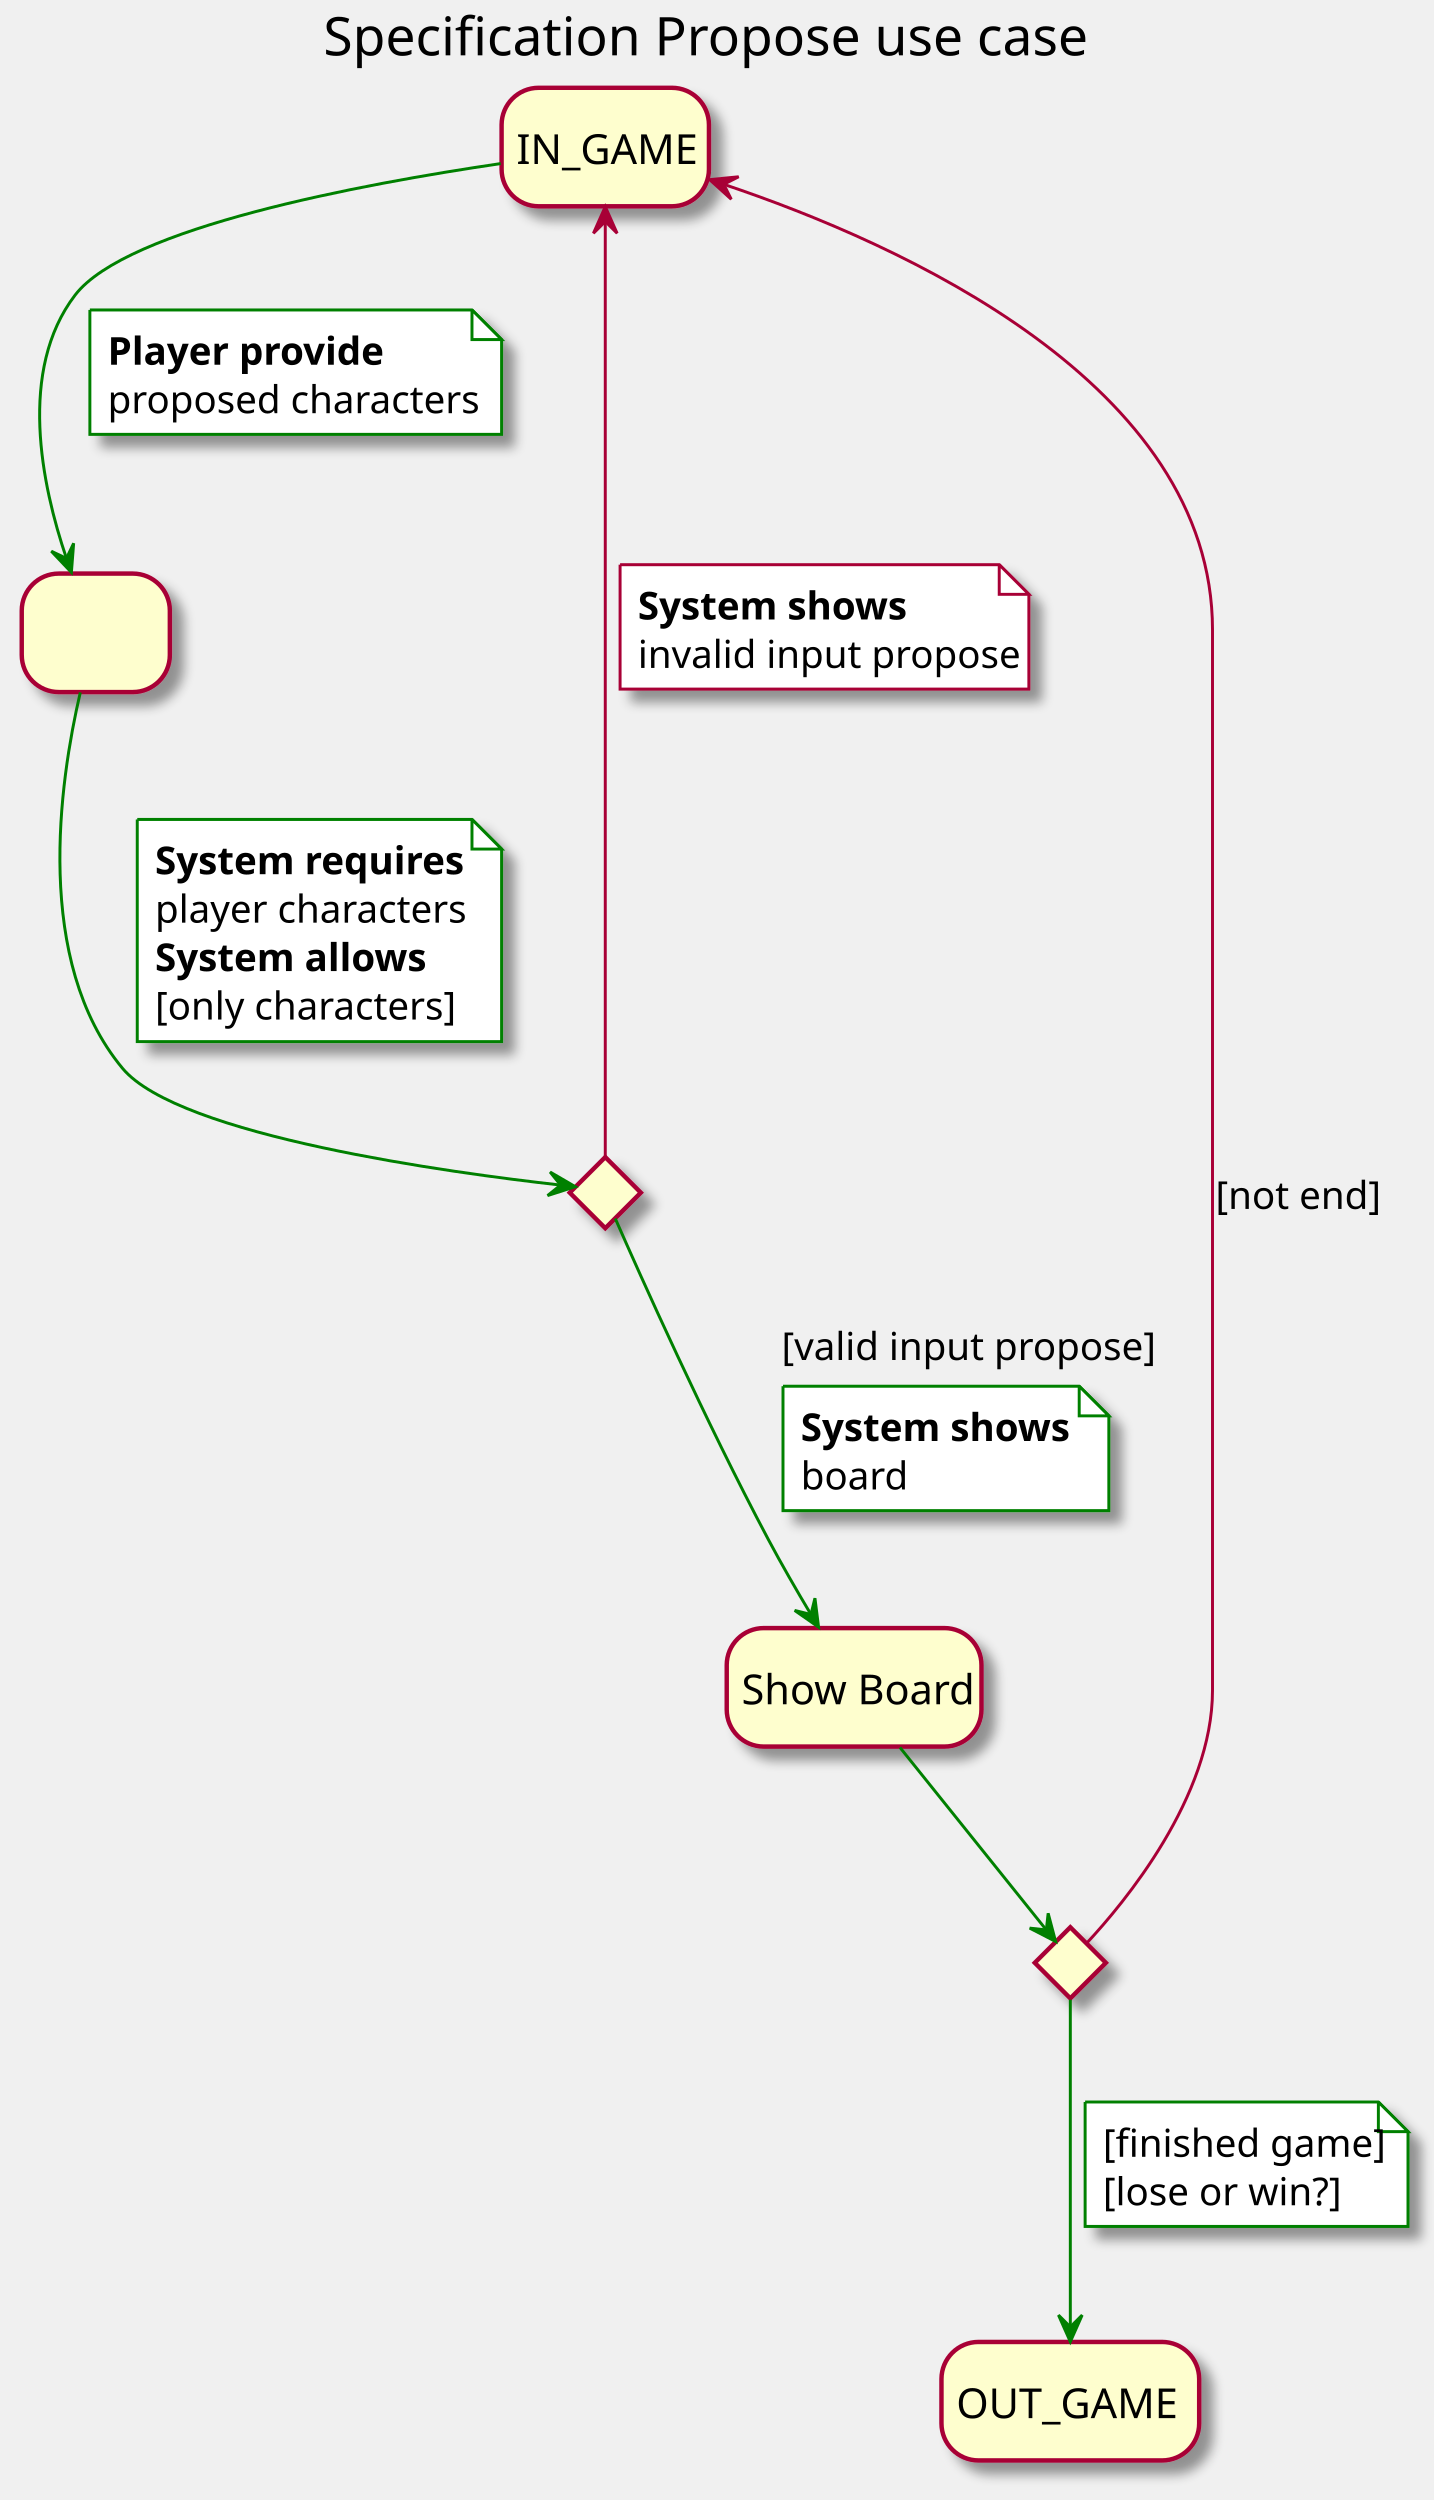
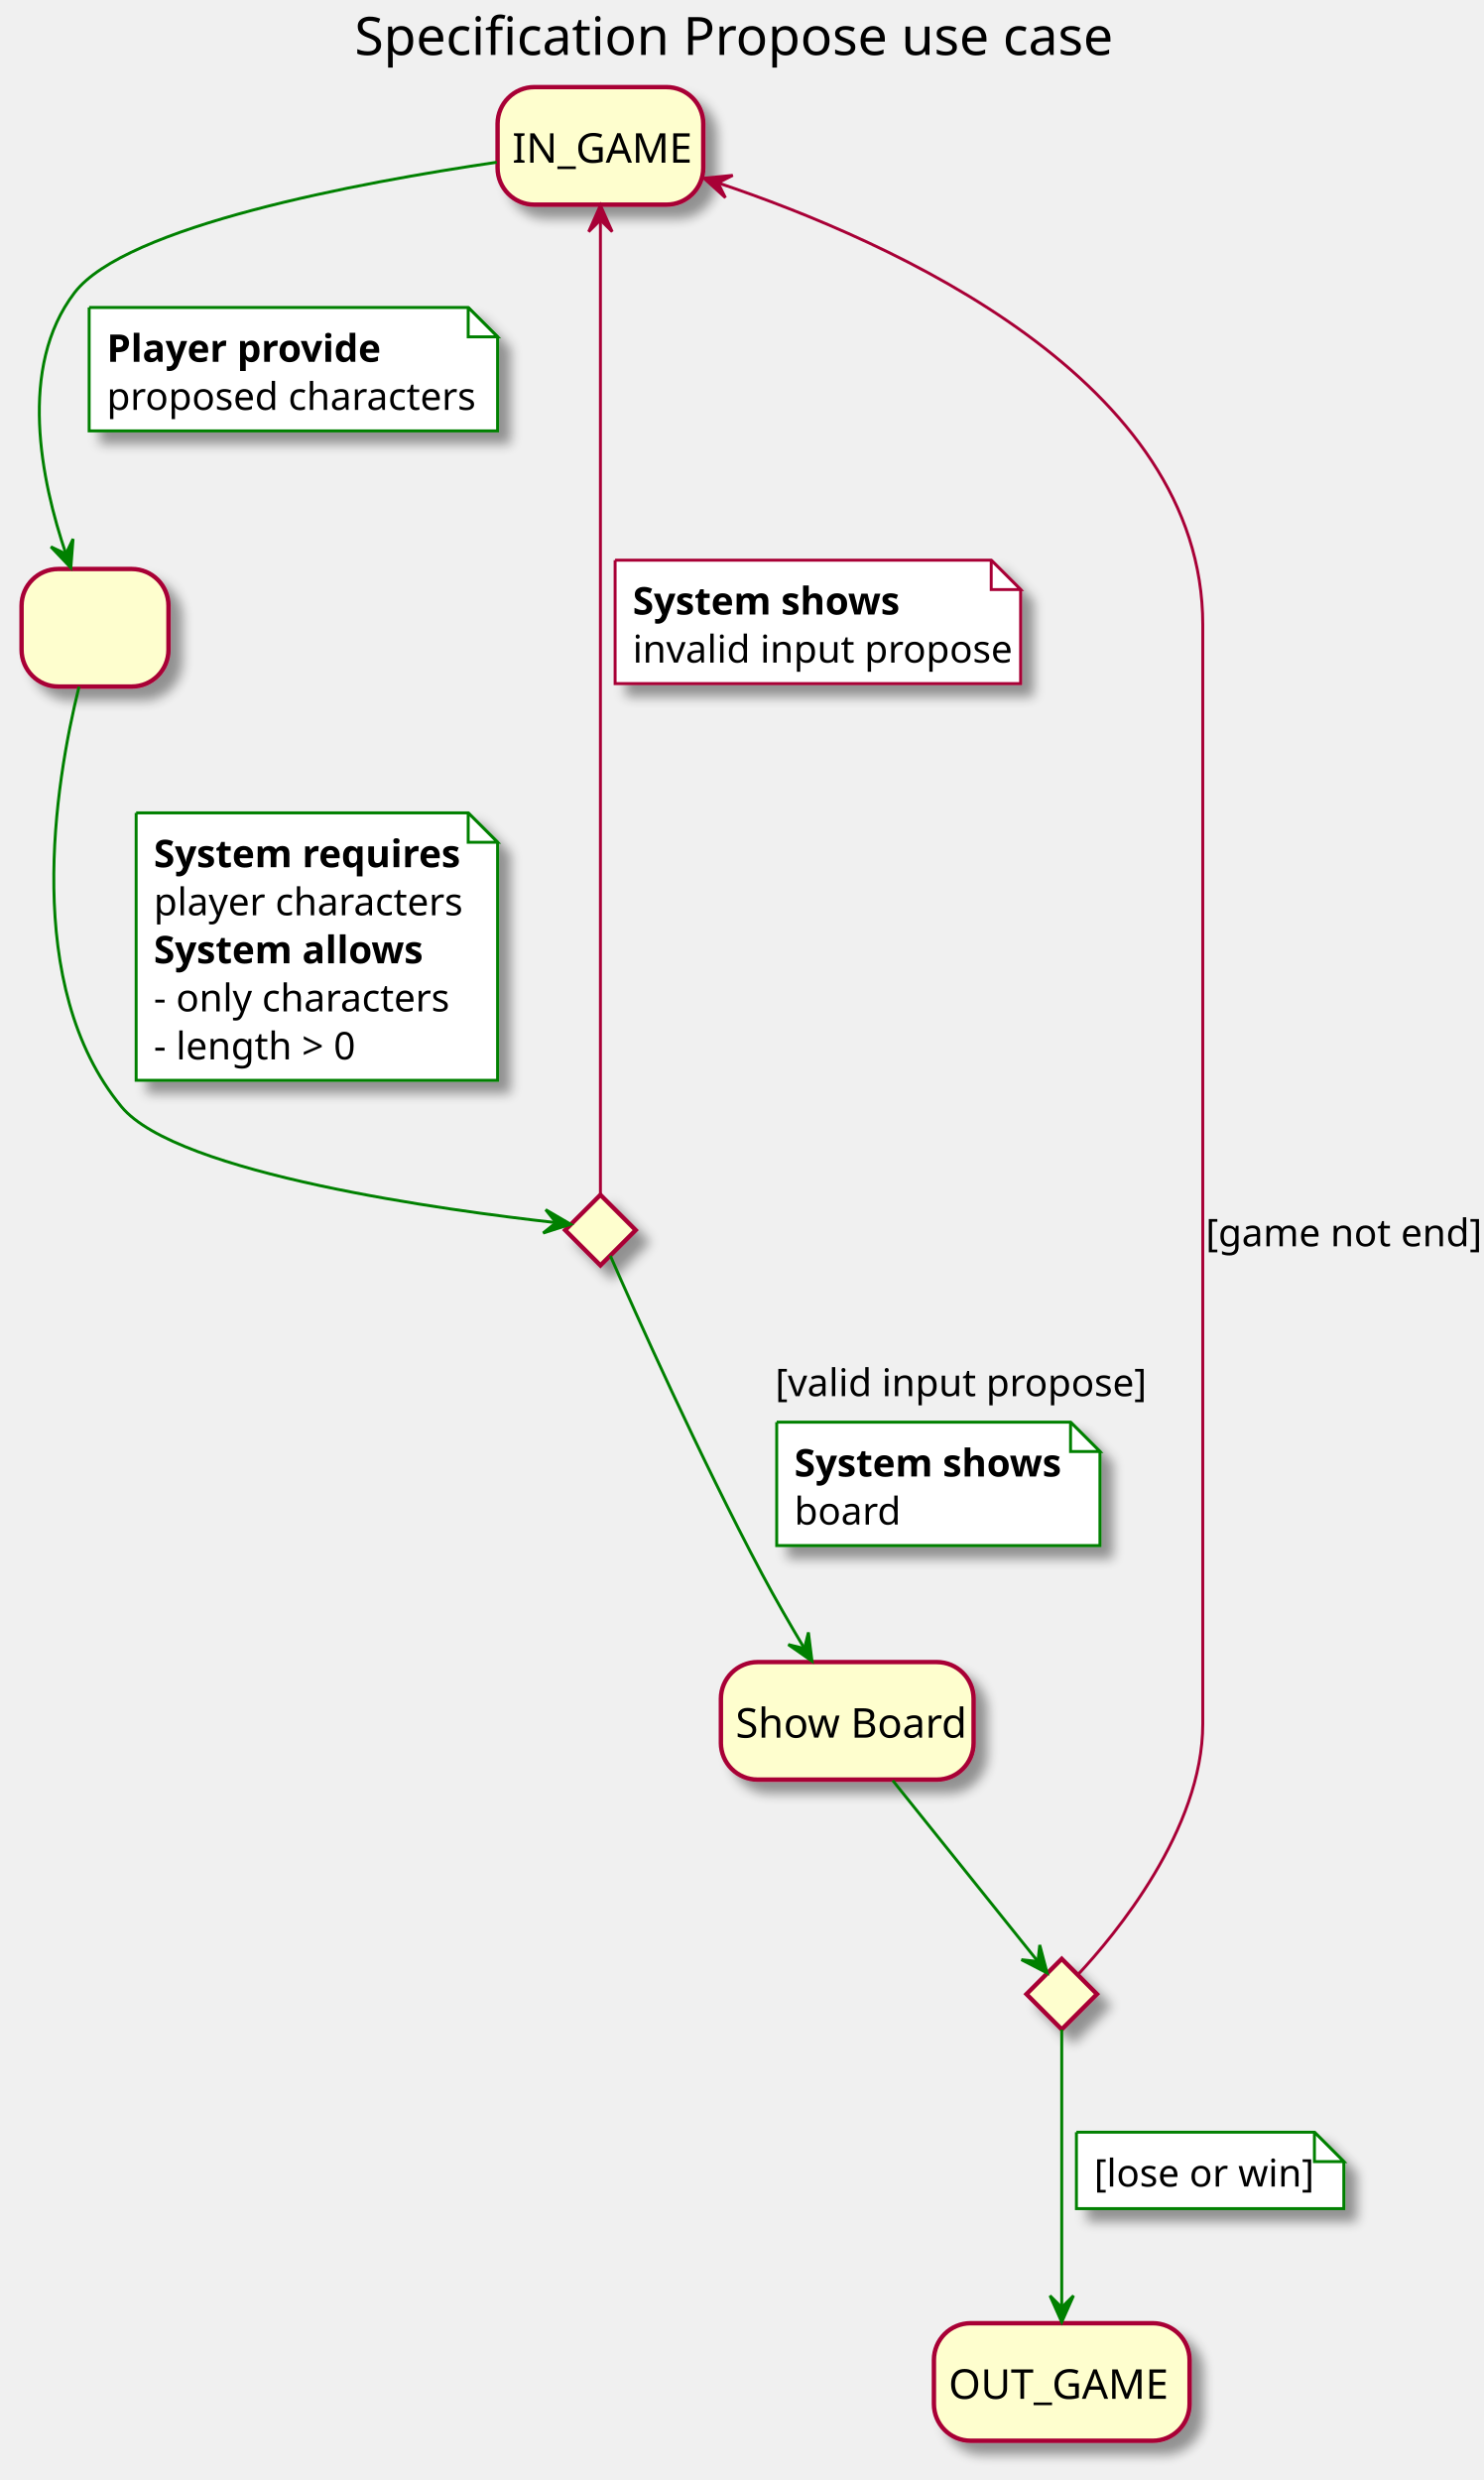
- <svg xmlns="http://www.w3.org/2000/svg" contentScriptType="application/ecmascript" contentStyleType="text/css" height="844px" preserveAspectRatio="none" style="width:484px;height:844px;background:#FFFFFF;" version="1.1" viewBox="0 0 484 844" width="484px" zoomAndPan="magnify">
+ <svg xmlns="http://www.w3.org/2000/svg" contentScriptType="application/ecmascript" contentStyleType="text/css" height="844px" preserveAspectRatio="none" style="width:505px;height:844px;background:#FFFFFF;" version="1.1" viewBox="0 0 505 844" width="505px" zoomAndPan="magnify">
  <defs>
-     <filter height="300%" id="f19lbzx56h3d7r" width="300%" x="-1" y="-1">
+     <filter height="300%" id="f1iybwpc93xxxu" width="300%" x="-1" y="-1">
      <feGaussianBlur result="blurOut" stdDeviation="2.0" />
      <feColorMatrix in="blurOut" result="blurOut2" type="matrix" values="0 0 0 0 0 0 0 0 0 0 0 0 0 0 0 0 0 0 .4 0" />
      <feOffset dx="4.0" dy="4.0" in="blurOut2" result="blurOut3" />
      <feBlend in="SourceGraphic" in2="blurOut3" mode="normal" />
    </filter>
  </defs>
  <g>
-     <text fill="#000000" font-family="sans-serif" font-size="18" lengthAdjust="spacing" textLength="251" x="109.17" y="18.686">Specification Propose use case</text>
-     <rect fill="#FEFECE" filter="url(#f19lbzx56h3d7r)" height="40" rx="12.5" ry="12.5" style="stroke:#A80036;stroke-width:1.5;" width="50" x="7.34" y="193.641" />
+     <text fill="#000000" font-family="sans-serif" font-size="18" lengthAdjust="spacing" textLength="251" x="120.67" y="18.686">Specification Propose use case</text>
+     <rect fill="#FEFECE" filter="url(#f1iybwpc93xxxu)" height="40" rx="12.5" ry="12.5" style="stroke:#A80036;stroke-width:1.5;" width="50" x="7.34" y="193.641" />
    <text fill="#000000" font-family="sans-serif" font-size="14" lengthAdjust="spacing" textLength="0" x="34.34" y="219.369" />
-     <rect fill="#FEFECE" filter="url(#f19lbzx56h3d7r)" height="40" rx="12.5" ry="12.5" style="stroke:#A80036;stroke-width:1.5;" width="86" x="245.34" y="549.641" />
-     <text fill="#000000" font-family="sans-serif" font-size="14" lengthAdjust="spacing" textLength="76" x="250.34" y="575.369">Show Board</text>
-     <polygon fill="#FEFECE" filter="url(#f19lbzx56h3d7r)" points="204.34,390.641,216.34,402.641,204.34,414.641,192.34,402.641,204.34,390.641" style="stroke:#A80036;stroke-width:1.5;" />
-     <polygon fill="#FEFECE" filter="url(#f19lbzx56h3d7r)" points="361.34,650.641,373.34,662.641,361.34,674.641,349.34,662.641,361.34,650.641" style="stroke:#A80036;stroke-width:1.5;" />
-     <rect fill="#FEFECE" filter="url(#f19lbzx56h3d7r)" height="40" rx="12.5" ry="12.5" style="stroke:#A80036;stroke-width:1.5;" width="70" x="169.34" y="29.641" />
+     <rect fill="#FEFECE" filter="url(#f1iybwpc93xxxu)" height="40" rx="12.5" ry="12.5" style="stroke:#A80036;stroke-width:1.5;" width="86" x="245.34" y="565.641" />
+     <text fill="#000000" font-family="sans-serif" font-size="14" lengthAdjust="spacing" textLength="76" x="250.34" y="591.369">Show Board</text>
+     <polygon fill="#FEFECE" filter="url(#f1iybwpc93xxxu)" points="204.34,406.641,216.34,418.641,204.34,430.641,192.34,418.641,204.34,406.641" style="stroke:#A80036;stroke-width:1.5;" />
+     <polygon fill="#FEFECE" filter="url(#f1iybwpc93xxxu)" points="361.34,666.641,373.34,678.641,361.34,690.641,349.34,678.641,361.34,666.641" style="stroke:#A80036;stroke-width:1.5;" />
+     <rect fill="#FEFECE" filter="url(#f1iybwpc93xxxu)" height="40" rx="12.5" ry="12.5" style="stroke:#A80036;stroke-width:1.5;" width="70" x="169.34" y="29.641" />
    <text fill="#000000" font-family="sans-serif" font-size="14" lengthAdjust="spacing" textLength="60" x="174.34" y="55.369">IN_GAME</text>
-     <rect fill="#FEFECE" filter="url(#f19lbzx56h3d7r)" height="40" rx="12.5" ry="12.5" style="stroke:#A80036;stroke-width:1.5;" width="87" x="317.84" y="790.641" />
+     <rect fill="#FEFECE" filter="url(#f1iybwpc93xxxu)" height="40" rx="12.5" ry="12.5" style="stroke:#A80036;stroke-width:1.5;" width="87" x="317.84" y="790.641" />
    <text fill="#000000" font-family="sans-serif" font-size="14" lengthAdjust="spacing" textLength="77" x="322.84" y="816.369">OUT_GAME</text>
    <path d="M169.06,55.221 C122.03,62.141 42.69,76.911 25.34,99.641 C6,124.981 13.98,163.571 22.42,188.451 " fill="none" id="IN_GAME-to-userRequiresCompareWord" style="stroke:#008000;stroke-width:1.0;" />
    <polygon fill="#008000" points="24.1,193.231,24.863,183.411,22.429,188.518,17.323,186.085,24.1,193.231" style="stroke:#008000;stroke-width:1.0;" />
-     <path d="M30.34,104.641 L30.34,146.641 L169.34,146.641 L169.34,114.641 L159.34,104.641 L30.34,104.641 " fill="#FFFFFF" filter="url(#f19lbzx56h3d7r)" style="stroke:#008000;stroke-width:1.0;" />
+     <path d="M30.34,104.641 L30.34,146.641 L169.34,146.641 L169.34,114.641 L159.34,104.641 L30.34,104.641 " fill="#FFFFFF" filter="url(#f1iybwpc93xxxu)" style="stroke:#008000;stroke-width:1.0;" />
    <path d="M159.34,104.641 L159.34,114.641 L169.34,114.641 L159.34,104.641 " fill="#FFFFFF" style="stroke:#008000;stroke-width:1.0;" />
    <text fill="#000000" font-family="sans-serif" font-size="13" font-weight="bold" lengthAdjust="spacing" textLength="93" x="36.34" y="123.136">Player provide</text>
    <text fill="#000000" font-family="sans-serif" font-size="13" lengthAdjust="spacing" textLength="118" x="36.34" y="139.487">proposed characters</text>
-     <path d="M27.11,233.761 C19.99,264.341 11.33,324.491 41.34,360.641 C60.35,383.541 152.54,395.971 189.23,400.081 " fill="none" id="userRequiresCompareWord-to-ifValidPropose" style="stroke:#008000;stroke-width:1.0;" />
-     <polygon fill="#008000" points="194.23,400.631,185.717,395.677,189.26,400.088,184.849,403.63,194.23,400.631" style="stroke:#008000;stroke-width:1.0;" />
-     <path d="M46.34,276.641 L46.34,351.641 L169.34,351.641 L169.34,286.641 L159.34,276.641 L46.34,276.641 " fill="#FFFFFF" filter="url(#f19lbzx56h3d7r)" style="stroke:#008000;stroke-width:1.0;" />
+     <path d="M26.9,233.681 C18.7,266.851 7.45,335.581 41.34,376.641 C60.28,399.591 152.51,412.001 189.22,416.091 " fill="none" id="userRequiresCompareWord-to-ifValidPropose" style="stroke:#008000;stroke-width:1.0;" />
+     <polygon fill="#008000" points="194.22,416.641,185.709,411.685,189.25,416.096,184.838,419.637,194.22,416.641" style="stroke:#008000;stroke-width:1.0;" />
+     <path d="M46.34,276.641 L46.34,367.641 L169.34,367.641 L169.34,286.641 L159.34,276.641 L46.34,276.641 " fill="#FFFFFF" filter="url(#f1iybwpc93xxxu)" style="stroke:#008000;stroke-width:1.0;" />
    <path d="M159.34,276.641 L159.34,286.641 L169.34,286.641 L159.34,276.641 " fill="#FFFFFF" style="stroke:#008000;stroke-width:1.0;" />
    <text fill="#000000" font-family="sans-serif" font-size="13" font-weight="bold" lengthAdjust="spacing" textLength="102" x="52.34" y="295.136">System requires</text>
    <text fill="#000000" font-family="sans-serif" font-size="13" lengthAdjust="spacing" textLength="100" x="52.34" y="311.487">player characters</text>
    <text fill="#000000" font-family="sans-serif" font-size="13" font-weight="bold" lengthAdjust="spacing" textLength="91" x="52.34" y="327.839">System allows</text>
-     <text fill="#000000" font-family="sans-serif" font-size="13" lengthAdjust="spacing" textLength="97" x="52.34" y="344.19">[only characters]</text>
-     <path d="M207.71,411.361 C215.96,430.161 238.1,479.691 259.34,519.641 C263.8,528.041 269.01,537.041 273.76,545.011 " fill="none" id="ifValidPropose-to-showBoard" style="stroke:#008000;stroke-width:1.0;" />
-     <polygon fill="#008000" points="276.35,549.321,275.126,539.548,273.767,545.039,268.276,543.681,276.35,549.321" style="stroke:#008000;stroke-width:1.0;" />
-     <text fill="#000000" font-family="sans-serif" font-size="13" lengthAdjust="spacing" textLength="115" x="263.84" y="459.136">[valid input propose]</text>
-     <path d="M264.34,467.992 L264.34,509.992 L374.34,509.992 L374.34,477.992 L364.34,467.992 L264.34,467.992 " fill="#FFFFFF" filter="url(#f19lbzx56h3d7r)" style="stroke:#008000;stroke-width:1.0;" />
-     <path d="M364.34,467.992 L364.34,477.992 L374.34,477.992 L364.34,467.992 " fill="#FFFFFF" style="stroke:#008000;stroke-width:1.0;" />
-     <text fill="#000000" font-family="sans-serif" font-size="13" font-weight="bold" lengthAdjust="spacing" textLength="89" x="270.34" y="486.487">System shows</text>
-     <text fill="#000000" font-family="sans-serif" font-size="13" lengthAdjust="spacing" textLength="32" x="270.34" y="502.839">board</text>
-     <path d="M204.34,74.911 C204.34,144.211 204.34,341.161 204.34,390.381 " fill="none" id="IN_GAME-backto-ifValidPropose" style="stroke:#A80036;stroke-width:1.0;" />
-     <polygon fill="#A80036" points="204.34,69.761,200.34,78.761,204.34,74.761,208.34,78.761,204.34,69.761" style="stroke:#A80036;stroke-width:1.0;" />
-     <path d="M209.34,190.641 L209.34,232.641 L347.34,232.641 L347.34,200.641 L337.34,190.641 L209.34,190.641 " fill="#FFFFFF" filter="url(#f19lbzx56h3d7r)" style="stroke:#A80036;stroke-width:1.0;" />
+     <text fill="#000000" font-family="sans-serif" font-size="13" lengthAdjust="spacing" textLength="97" x="52.34" y="344.19">- only characters</text>
+     <text fill="#000000" font-family="sans-serif" font-size="13" lengthAdjust="spacing" textLength="66" x="52.34" y="360.542">- length &gt; 0</text>
+     <path d="M207.71,427.361 C215.96,446.161 238.1,495.691 259.34,535.641 C263.8,544.041 269.01,553.041 273.76,561.011 " fill="none" id="ifValidPropose-to-showBoard" style="stroke:#008000;stroke-width:1.0;" />
+     <polygon fill="#008000" points="276.35,565.321,275.126,555.548,273.767,561.039,268.276,559.681,276.35,565.321" style="stroke:#008000;stroke-width:1.0;" />
+     <text fill="#000000" font-family="sans-serif" font-size="13" lengthAdjust="spacing" textLength="115" x="263.84" y="475.136">[valid input propose]</text>
+     <path d="M264.34,483.992 L264.34,525.992 L374.34,525.992 L374.34,493.992 L364.34,483.992 L264.34,483.992 " fill="#FFFFFF" filter="url(#f1iybwpc93xxxu)" style="stroke:#008000;stroke-width:1.0;" />
+     <path d="M364.34,483.992 L364.34,493.992 L374.34,493.992 L364.34,483.992 " fill="#FFFFFF" style="stroke:#008000;stroke-width:1.0;" />
+     <text fill="#000000" font-family="sans-serif" font-size="13" font-weight="bold" lengthAdjust="spacing" textLength="89" x="270.34" y="502.487">System shows</text>
+     <text fill="#000000" font-family="sans-serif" font-size="13" lengthAdjust="spacing" textLength="32" x="270.34" y="518.839">board</text>
+     <path d="M204.34,75.201 C204.34,147.201 204.34,355.901 204.34,406.501 " fill="none" id="IN_GAME-backto-ifValidPropose" style="stroke:#A80036;stroke-width:1.0;" />
+     <polygon fill="#A80036" points="204.34,69.851,200.34,78.851,204.34,74.851,208.34,78.851,204.34,69.851" style="stroke:#A80036;stroke-width:1.0;" />
+     <path d="M209.34,190.641 L209.34,232.641 L347.34,232.641 L347.34,200.641 L337.34,190.641 L209.34,190.641 " fill="#FFFFFF" filter="url(#f1iybwpc93xxxu)" style="stroke:#A80036;stroke-width:1.0;" />
    <path d="M337.34,190.641 L337.34,200.641 L347.34,200.641 L337.34,190.641 " fill="#FFFFFF" style="stroke:#A80036;stroke-width:1.0;" />
    <text fill="#000000" font-family="sans-serif" font-size="13" font-weight="bold" lengthAdjust="spacing" textLength="89" x="215.34" y="209.136">System shows</text>
    <text fill="#000000" font-family="sans-serif" font-size="13" lengthAdjust="spacing" textLength="117" x="215.34" y="225.487">invalid input propose</text>
-     <path d="M303.82,589.941 C318.84,608.661 341.06,636.361 353.01,651.261 " fill="none" id="showBoard-to-ifEndGame" style="stroke:#008000;stroke-width:1.0;" />
-     <polygon fill="#008000" points="356.37,655.451,353.858,645.927,353.241,651.551,347.618,650.933,356.37,655.451" style="stroke:#008000;stroke-width:1.0;" />
-     <path d="M244.5,62.281 C304.19,82.341 409.34,129.471 409.34,212.641 C409.34,212.641 409.34,212.641 409.34,570.641 C409.34,606.721 379.45,642.521 366.85,656.021 " fill="none" id="IN_GAME-backto-ifEndGame" style="stroke:#A80036;stroke-width:1.0;" />
+     <path d="M303.82,605.941 C318.84,624.661 341.06,652.361 353.01,667.261 " fill="none" id="showBoard-to-ifEndGame" style="stroke:#008000;stroke-width:1.0;" />
+     <polygon fill="#008000" points="356.37,671.451,353.858,661.927,353.241,667.551,347.618,666.933,356.37,671.451" style="stroke:#008000;stroke-width:1.0;" />
+     <path d="M244.5,62.281 C304.19,82.341 409.34,129.471 409.34,212.641 C409.34,212.641 409.34,212.641 409.34,586.641 C409.34,622.721 379.45,658.521 366.85,672.021 " fill="none" id="IN_GAME-backto-ifEndGame" style="stroke:#A80036;stroke-width:1.0;" />
    <polygon fill="#A80036" points="239.58,60.651,246.871,67.272,244.328,62.219,249.381,59.675,239.58,60.651" style="stroke:#A80036;stroke-width:1.0;" />
-     <text fill="#000000" font-family="sans-serif" font-size="13" lengthAdjust="spacing" textLength="51" x="410.34" y="408.136">[not end]</text>
-     <path d="M361.34,675.101 C361.34,698.741 361.34,753.371 361.34,785.271 " fill="none" id="ifEndGame-to-OUT_GAME" style="stroke:#008000;stroke-width:1.0;" />
-     <polygon fill="#008000" points="361.34,790.571,365.34,781.571,361.34,785.571,357.34,781.571,361.34,790.571" style="stroke:#008000;stroke-width:1.0;" />
-     <path d="M366.34,709.641 L366.34,751.641 L475.34,751.641 L475.34,719.641 L465.34,709.641 L366.34,709.641 " fill="#FFFFFF" filter="url(#f19lbzx56h3d7r)" style="stroke:#008000;stroke-width:1.0;" />
-     <path d="M465.34,709.641 L465.34,719.641 L475.34,719.641 L465.34,709.641 " fill="#FFFFFF" style="stroke:#008000;stroke-width:1.0;" />
-     <text fill="#000000" font-family="sans-serif" font-size="13" lengthAdjust="spacing" textLength="88" x="372.34" y="728.136">[finished game]</text>
-     <text fill="#000000" font-family="sans-serif" font-size="13" lengthAdjust="spacing" textLength="77" x="372.34" y="744.487">[lose or win?]</text>
+     <text fill="#000000" font-family="sans-serif" font-size="13" lengthAdjust="spacing" textLength="87" x="410.34" y="424.136">[game not end]</text>
+     <path d="M361.34,690.721 C361.34,711.531 361.34,756.901 361.34,785.191 " fill="none" id="ifEndGame-to-OUT_GAME" style="stroke:#008000;stroke-width:1.0;" />
+     <polygon fill="#008000" points="361.34,790.271,365.34,781.271,361.34,785.271,357.34,781.271,361.34,790.271" style="stroke:#008000;stroke-width:1.0;" />
+     <path d="M366.34,725.641 L366.34,751.641 L457.34,751.641 L457.34,735.641 L447.34,725.641 L366.34,725.641 " fill="#FFFFFF" filter="url(#f1iybwpc93xxxu)" style="stroke:#008000;stroke-width:1.0;" />
+     <path d="M447.34,725.641 L447.34,735.641 L457.34,735.641 L447.34,725.641 " fill="#FFFFFF" style="stroke:#008000;stroke-width:1.0;" />
+     <text fill="#000000" font-family="sans-serif" font-size="13" lengthAdjust="spacing" textLength="70" x="372.34" y="744.136">[lose or win]</text>
  </g>
</svg>
